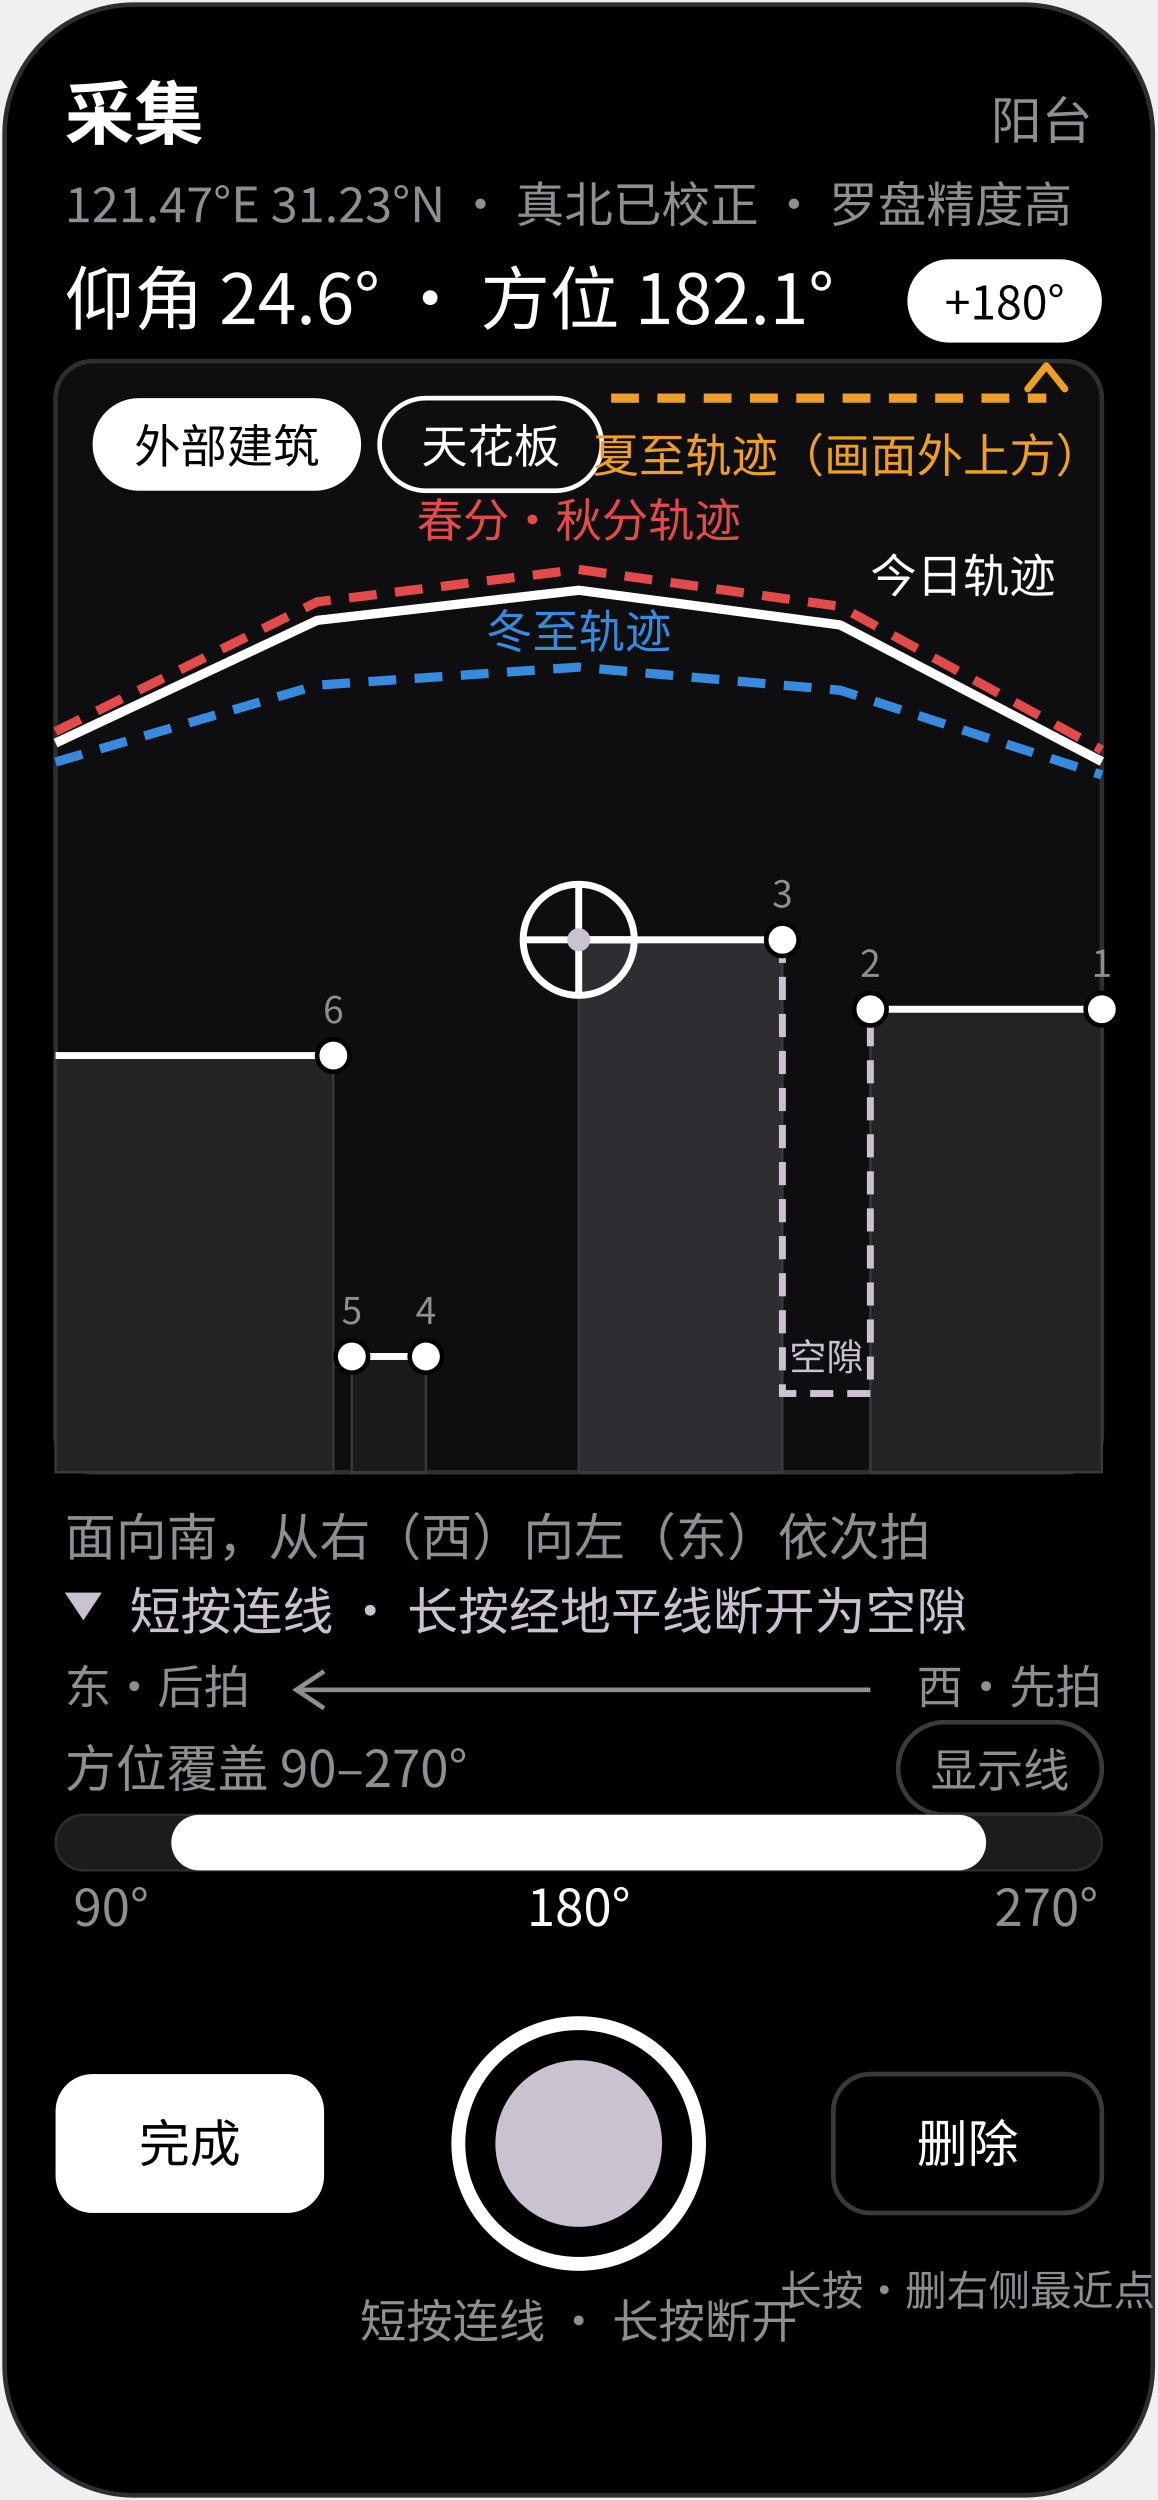
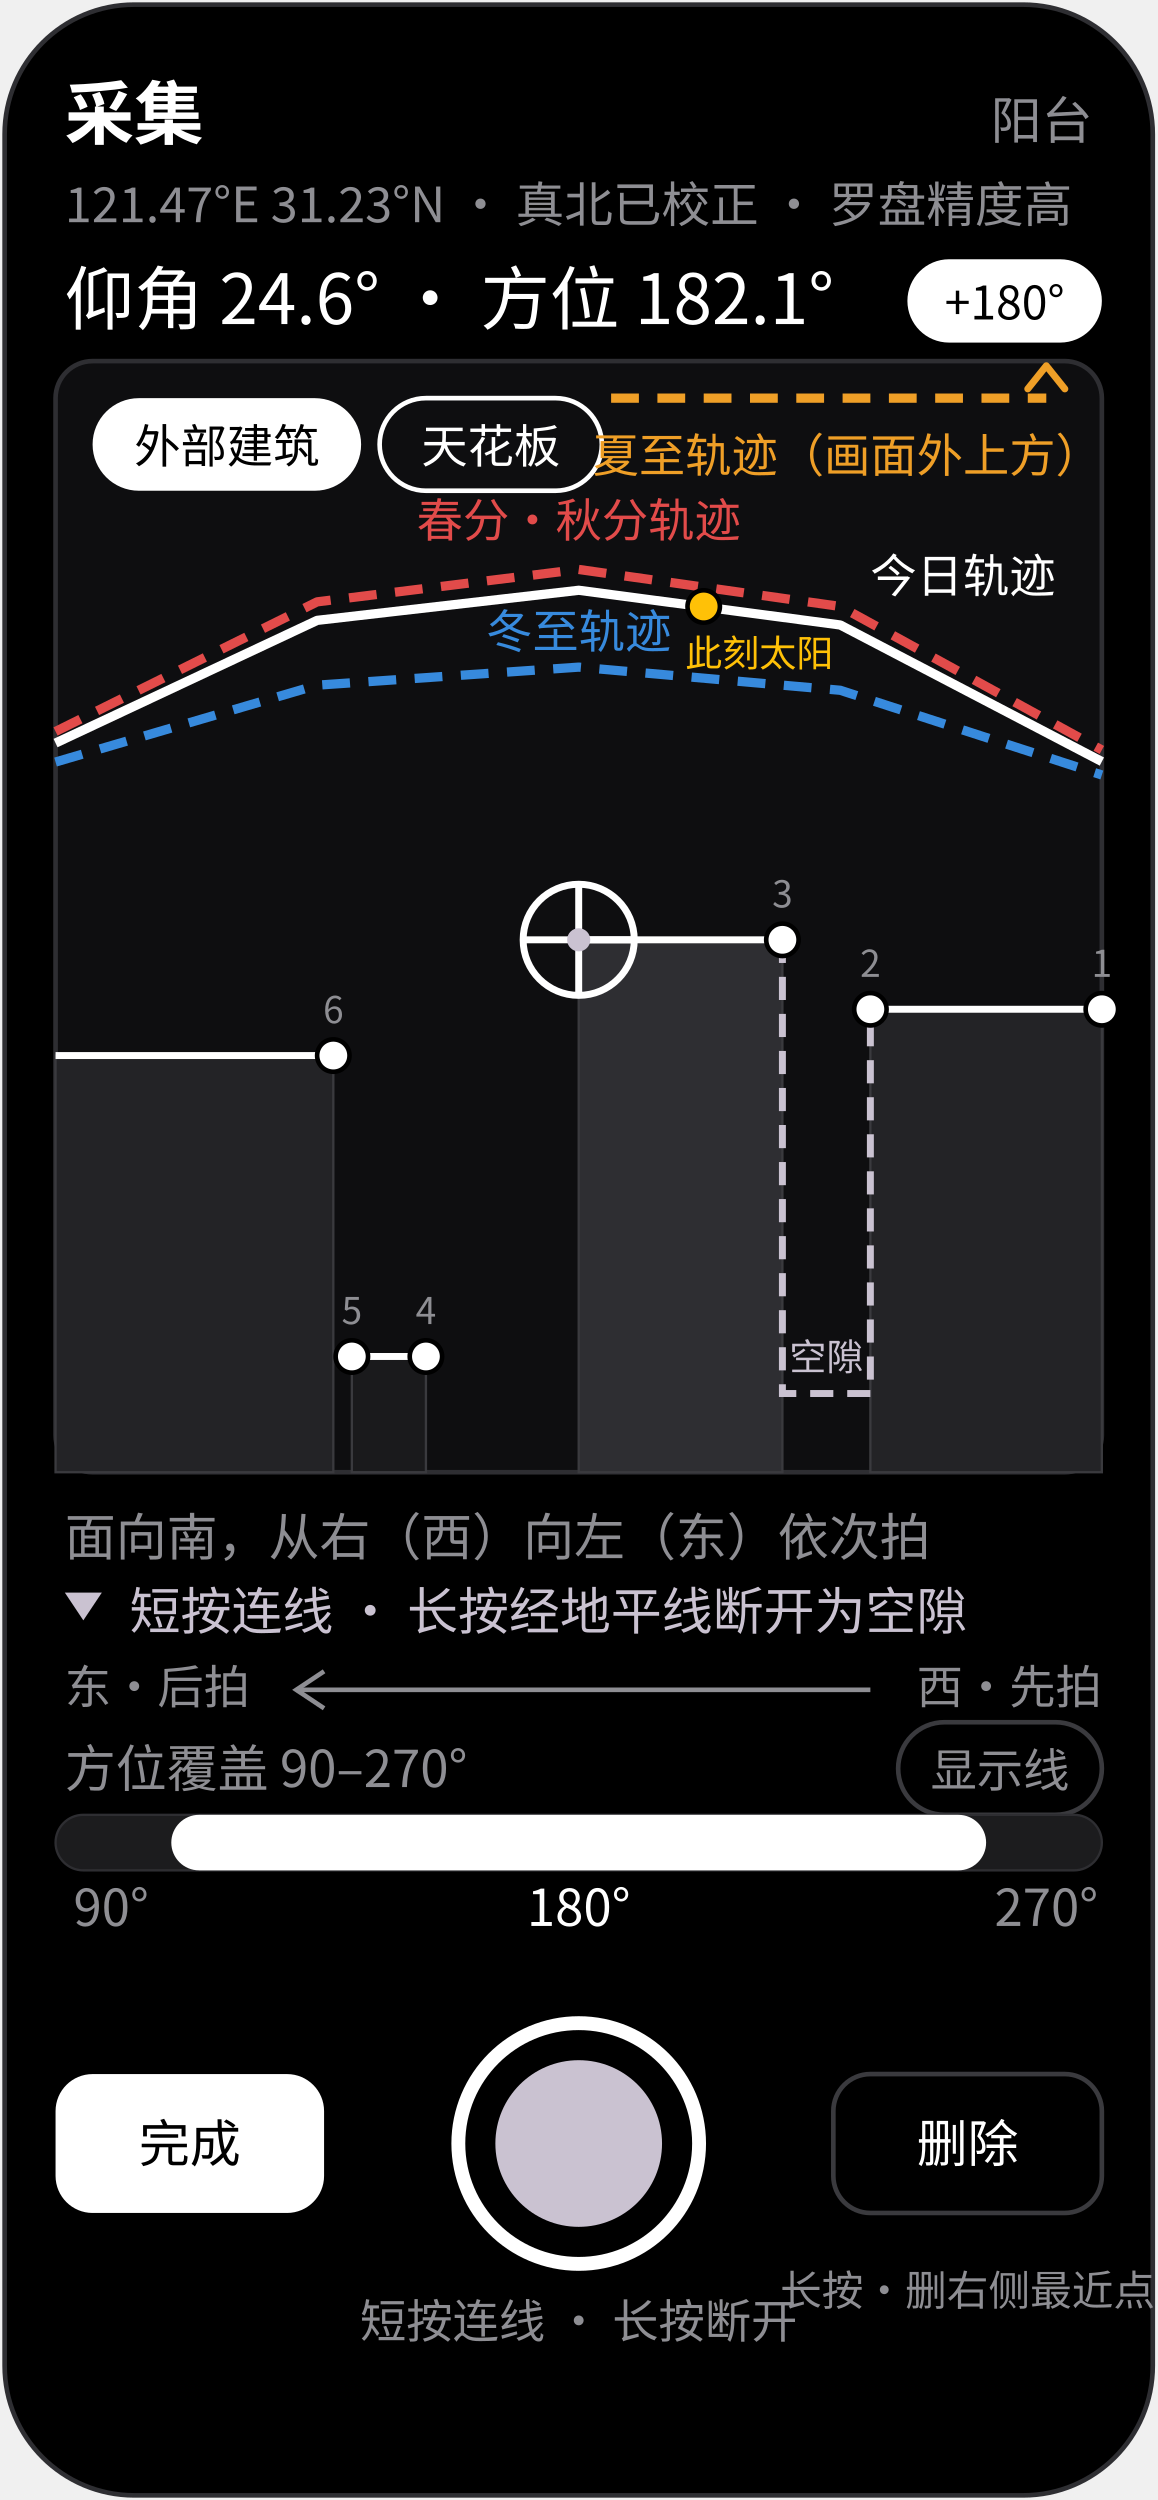
<svg xmlns="http://www.w3.org/2000/svg" viewBox="0 0 250 540" width="500" height="1080" font-family="'PingFang SC','Noto Sans CJK SC','Microsoft YaHei',sans-serif" role="img">
  <rect x="1" y="1" width="248" height="538" rx="28" fill="#000000" stroke="#2E2E32" stroke-width="1" />
  <text x="14" y="30" font-size="15" font-weight="600" fill="#FFFFFF">采集</text>
  <text x="236" y="30" font-size="11" fill="#8E8E93" text-anchor="end">阳台</text>
  <text x="14" y="48" font-size="10.5" fill="#8E8E93">121.47°E 31.23°N · 真北已校正 · 罗盘精度高</text>
  <text x="14" y="70" font-size="15" font-weight="500" fill="#FFFFFF">仰角 <tspan fill="#FFFFFF">24.6°</tspan> · 方位 <tspan fill="#FFFFFF">182.1°</tspan>
  </text>
  <rect x="196" y="56" width="42" height="18" rx="9" fill="#FFFFFF" />
  <text x="217" y="69" font-size="10" fill="#000000" text-anchor="middle">+180°</text>
  <rect x="12" y="78" width="226" height="240" rx="8" fill="#0E0E10" stroke="#2E2E32" stroke-width="1" />
  <g transform="translate(12,78)">
    <rect x="8" y="8" width="58" height="20" rx="10" fill="#FFFFFF" />
    <text x="37" y="22" font-size="10" fill="#000000" text-anchor="middle">外部建筑</text>
    <rect x="70" y="8" width="48" height="20" rx="10" fill="none" stroke="#FFFFFF" stroke-width="1" />
    <text x="94" y="22" font-size="10" fill="#FFFFFF" text-anchor="middle">天花板</text>
    <line x1="120" y1="8" x2="214" y2="8" stroke="#EF9F27" stroke-width="2" stroke-dasharray="6 4" />
    <path d="M 210 6 L 214 1 L 218 6" fill="none" stroke="#EF9F27" stroke-width="1.5" stroke-linecap="round" stroke-linejoin="round" />
    <text x="226" y="24" font-size="10" fill="#EF9F27" text-anchor="end">夏至轨迹（画面外上方）</text>
    <polyline points="0,80 56.5,52 113,45 169.5,53 226,84" fill="none" stroke="#E24B4A" stroke-width="2" stroke-dasharray="6 4" stroke-linejoin="round" />
    <text x="113" y="38" font-size="10" fill="#E24B4A" text-anchor="middle">春分·秋分轨迹</text>
    <polyline points="0,82.5 56.5,56 113,49.5 169.5,57 226,86.5" fill="none" stroke="#FFFFFF" stroke-width="2" stroke-linejoin="round" />
    <text x="196" y="50" font-size="10" fill="#FFFFFF" text-anchor="middle">今日轨迹</text>
+     <circle cx="140" cy="53" r="3.5" fill="#FFC107" stroke="#000000" stroke-width="1" />
+     <text x="152" y="66" font-size="8" fill="#FFC107" text-anchor="middle">此刻太阳</text>
    <polyline points="0,86.6 56.5,70 113,66.1 169.5,71.1 226,89.4" fill="none" stroke="#378ADD" stroke-width="2" stroke-dasharray="6 4" stroke-linejoin="round" />
    <text x="113" y="62" font-size="10" fill="#378ADD" text-anchor="middle">冬至轨迹</text>
    <rect x="0" y="150" width="60" height="90" fill="#232326" stroke="#3A3A3E" stroke-width="0.5" />
    <rect x="64" y="215" width="16" height="25" fill="#1A1A1C" stroke="#3A3A3E" stroke-width="0.5" />
    <rect x="113" y="125" width="44" height="115" fill="#2E2E32" stroke="#3A3A3E" stroke-width="0.5" />
    <rect x="176" y="140" width="50" height="100" fill="#232326" stroke="#3A3A3E" stroke-width="0.5" />
    <line x1="0" y1="150" x2="60" y2="150" stroke="#FFFFFF" stroke-width="1.5" />
    <line x1="64" y1="215" x2="80" y2="215" stroke="#FFFFFF" stroke-width="1.5" />
    <line x1="113" y1="125" x2="157" y2="125" stroke="#FFFFFF" stroke-width="1.5" />
    <line x1="176" y1="140" x2="226" y2="140" stroke="#FFFFFF" stroke-width="1.5" />
    <circle cx="60" cy="150" r="3.5" fill="#FFFFFF" stroke="#000000" stroke-width="1" />
    <circle cx="64" cy="215" r="3.5" fill="#FFFFFF" stroke="#000000" stroke-width="1" />
    <circle cx="80" cy="215" r="3.5" fill="#FFFFFF" stroke="#000000" stroke-width="1" />
    <path d="M 157 125 L 157 223 L 176 223 L 176 140" fill="none" stroke="#CAC2D1" stroke-width="1.5" stroke-dasharray="5 3" />
    <text x="166.5" y="218" font-size="8" fill="#CAC2D1" text-anchor="middle">空隙</text>
    <text x="60" y="143" font-size="8" fill="#8E8E93" text-anchor="middle">6</text>
    <text x="64" y="208" font-size="8" fill="#8E8E93" text-anchor="middle">5</text>
    <text x="80" y="208" font-size="8" fill="#8E8E93" text-anchor="middle">4</text>
    <text x="157" y="118" font-size="8" fill="#8E8E93" text-anchor="middle">3</text>
    <text x="176" y="133" font-size="8" fill="#8E8E93" text-anchor="middle">2</text>
    <text x="226" y="133" font-size="8" fill="#8E8E93" text-anchor="middle">1</text>
    <circle cx="157" cy="125" r="3.5" fill="#FFFFFF" stroke="#000000" stroke-width="1" />
    <circle cx="176" cy="140" r="3.5" fill="#FFFFFF" stroke="#000000" stroke-width="1" />
    <circle cx="226" cy="140" r="3.5" fill="#FFFFFF" stroke="#000000" stroke-width="1" />
    <line x1="101" y1="125" x2="111" y2="125" stroke="#FFFFFF" stroke-width="1.5" />
    <line x1="115" y1="125" x2="125" y2="125" stroke="#FFFFFF" stroke-width="1.5" />
    <line x1="113" y1="113" x2="113" y2="123" stroke="#FFFFFF" stroke-width="1.5" />
    <line x1="113" y1="127" x2="113" y2="137" stroke="#FFFFFF" stroke-width="1.5" />
    <circle cx="113" cy="125" r="12" fill="none" stroke="#FFFFFF" stroke-width="1.5" />
    <circle cx="113" cy="125" r="2.5" fill="#CAC2D1" />
  </g>
  <text x="14" y="336" font-size="11" fill="#8E8E93">面向南，从右（西）向左（东）依次拍</text>
  <path d="M 14 344 L 22 344 L 18 350 Z" fill="#CAC2D1" />
  <text x="28" y="352" font-size="11" fill="#CAC2D1">短按连线 · 长按经地平线断开为空隙</text>
  <text x="14" y="368" font-size="10" fill="#8E8E93">东·后拍</text>
  <text x="238" y="368" font-size="10" fill="#8E8E93" text-anchor="end">西·先拍</text>
  <line x1="188" y1="365" x2="64" y2="365" stroke="#8E8E93" stroke-width="1" />
  <path d="M 70 361 L 64 365 L 70 369" fill="none" stroke="#8E8E93" stroke-width="1" />
  <text x="14" y="386" font-size="11" fill="#8E8E93">方位覆盖 90–270°</text>
  <rect x="194" y="372" width="44" height="20" rx="10" fill="none" stroke="#3A3A3E" stroke-width="1" />
  <text x="216" y="386" font-size="10" fill="#8E8E93" text-anchor="middle">显示线</text>
  <rect x="12" y="392" width="226" height="12" rx="6" fill="#1C1C1E" stroke="#2E2E32" stroke-width="0.5" />
  <rect x="37" y="392" width="176" height="12" rx="6" fill="#FFFFFF" />
  <text x="24" y="416" font-size="11" fill="#8E8E93" text-anchor="middle">90°</text>
  <text x="125" y="416" font-size="11" fill="#FFFFFF" text-anchor="middle">180°</text>
  <text x="226" y="416" font-size="11" fill="#8E8E93" text-anchor="middle">270°</text>
  <rect x="12" y="448" width="58" height="30" rx="8" fill="#FFFFFF" />
  <text x="41" y="467" font-size="11" fill="#000000" text-anchor="middle">完成</text>
  <circle cx="125" cy="463" r="26" fill="none" stroke="#FFFFFF" stroke-width="3" />
  <circle cx="125" cy="463" r="18" fill="#CAC2D1" />
  <text x="125" y="505" font-size="10" fill="#8E8E93" text-anchor="middle">短按连线 · 长按断开</text>
  <rect x="180" y="448" width="58" height="30" rx="8" fill="none" stroke="#3A3A3E" stroke-width="1" />
  <text x="209" y="467" font-size="11" fill="#FFFFFF" text-anchor="middle">删除</text>
  <text x="209" y="498" font-size="9" fill="#8E8E93" text-anchor="middle">长按·删右侧最近点</text>
</svg>
